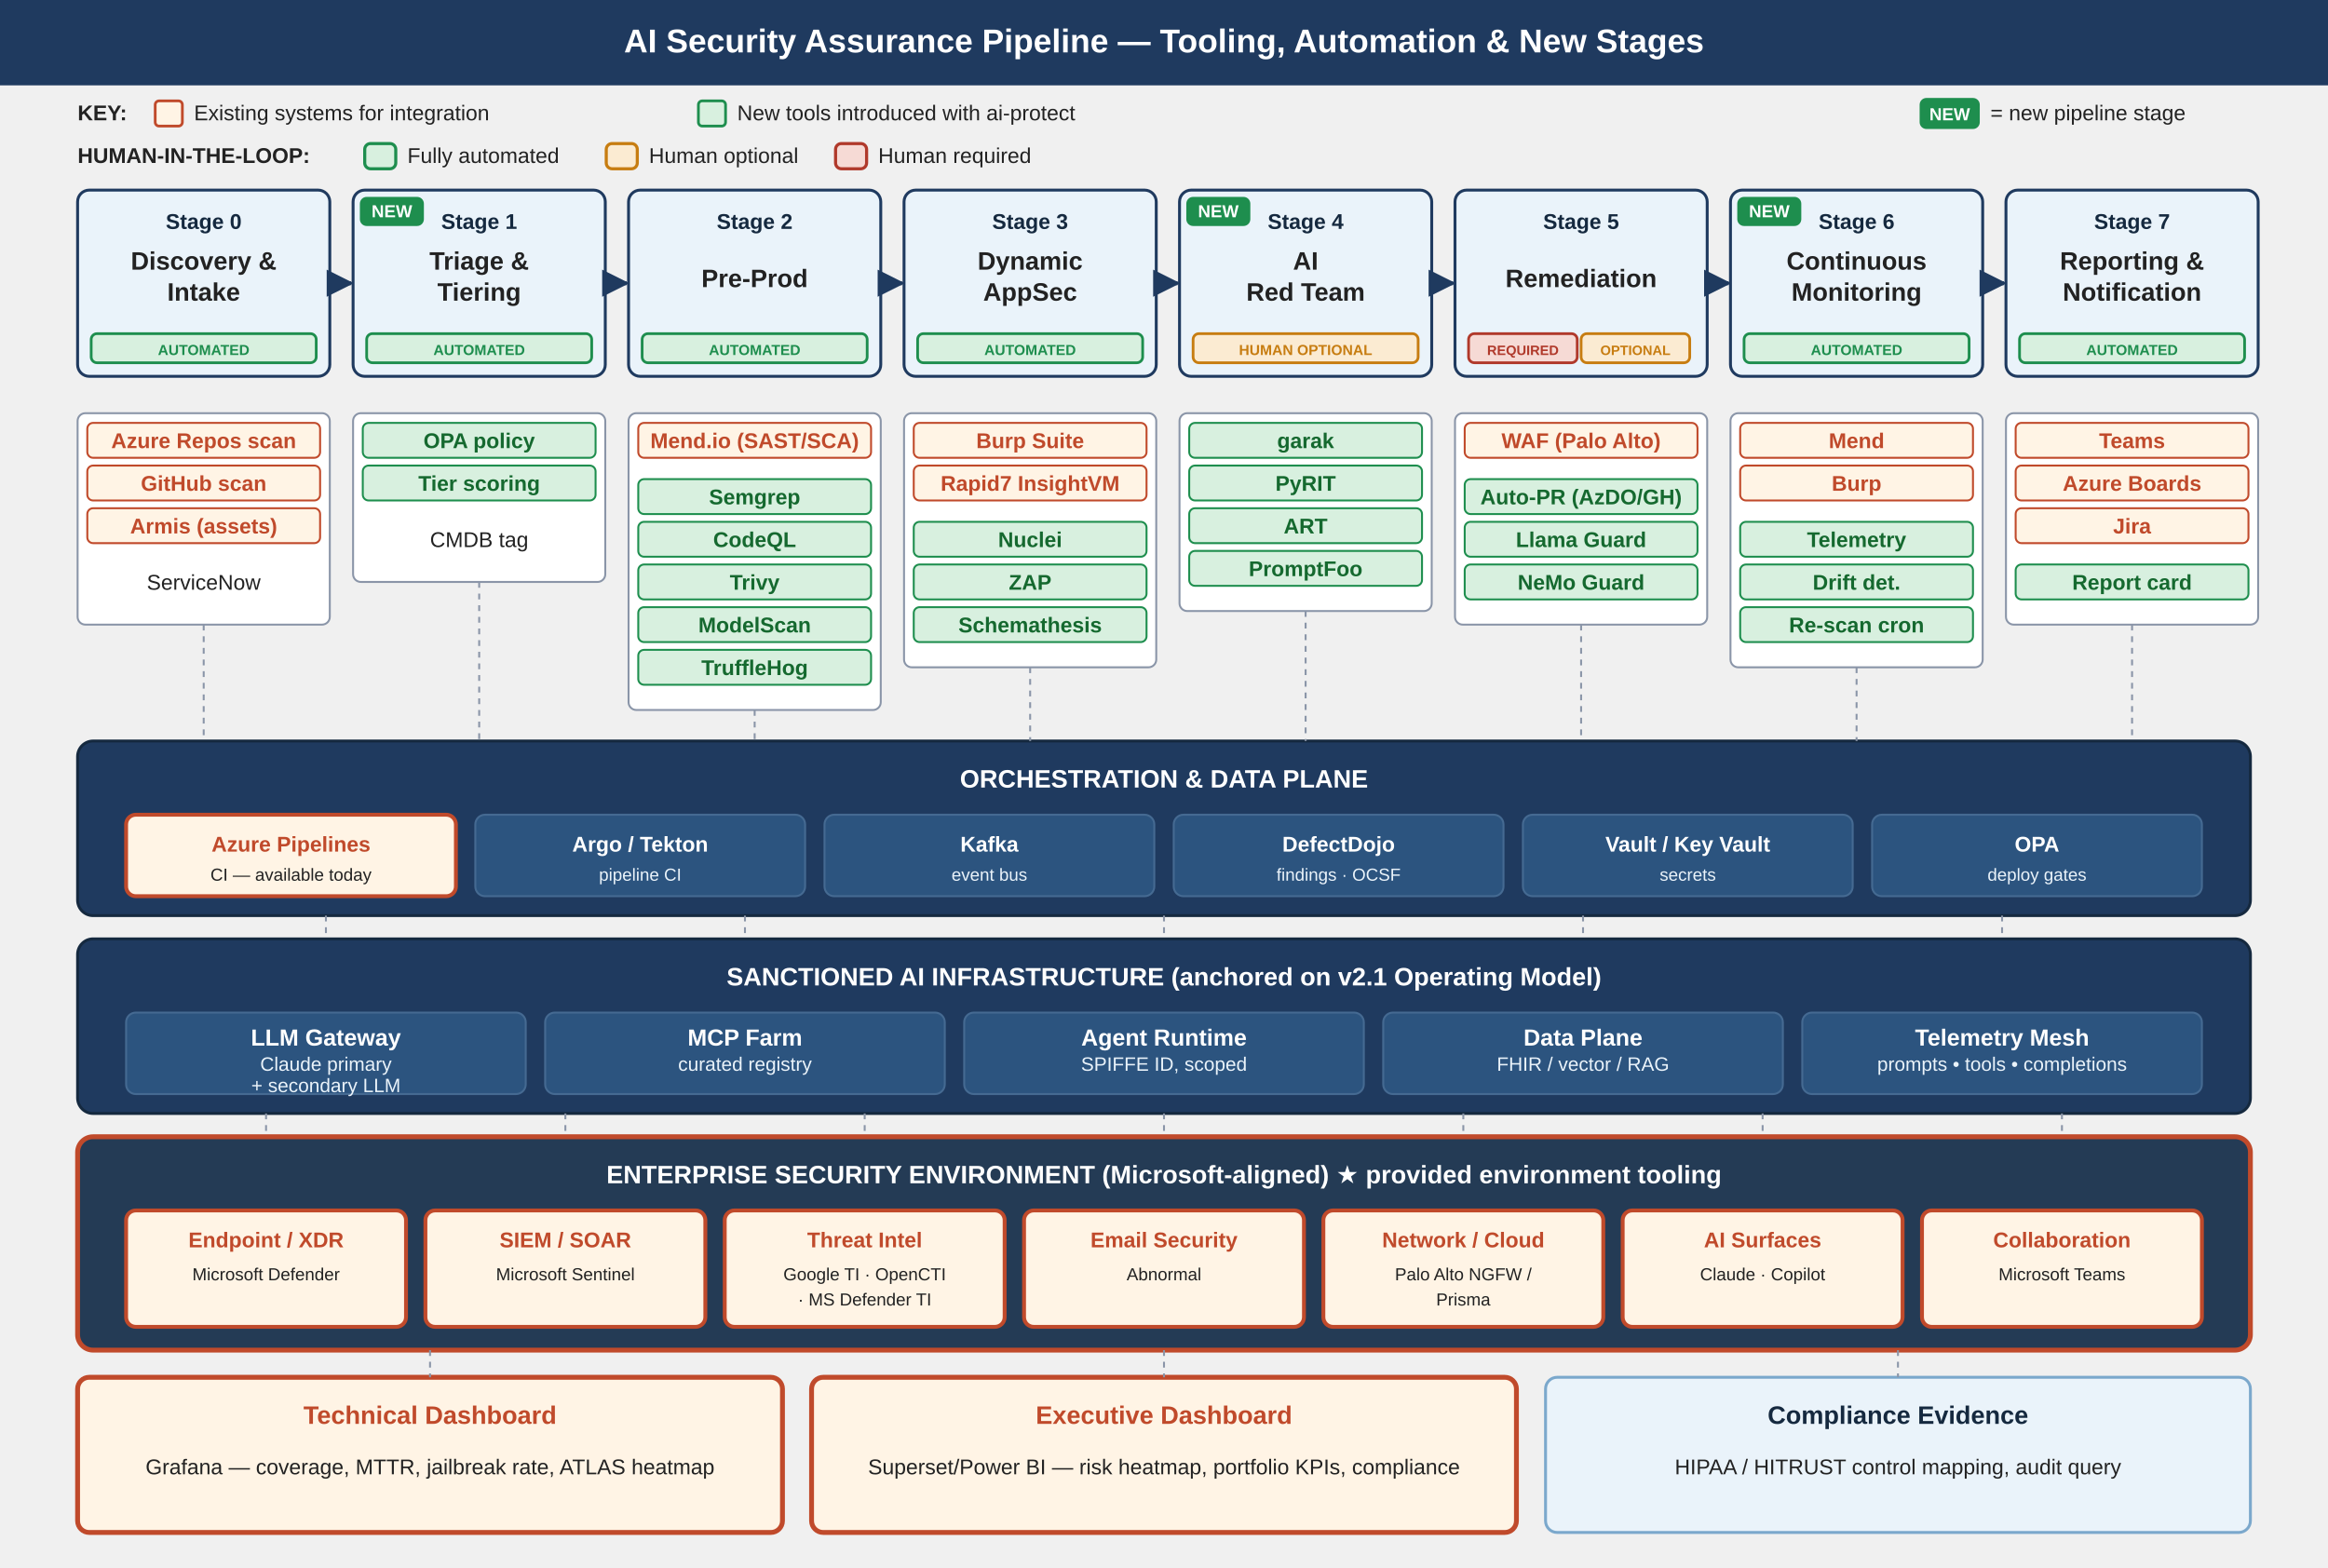
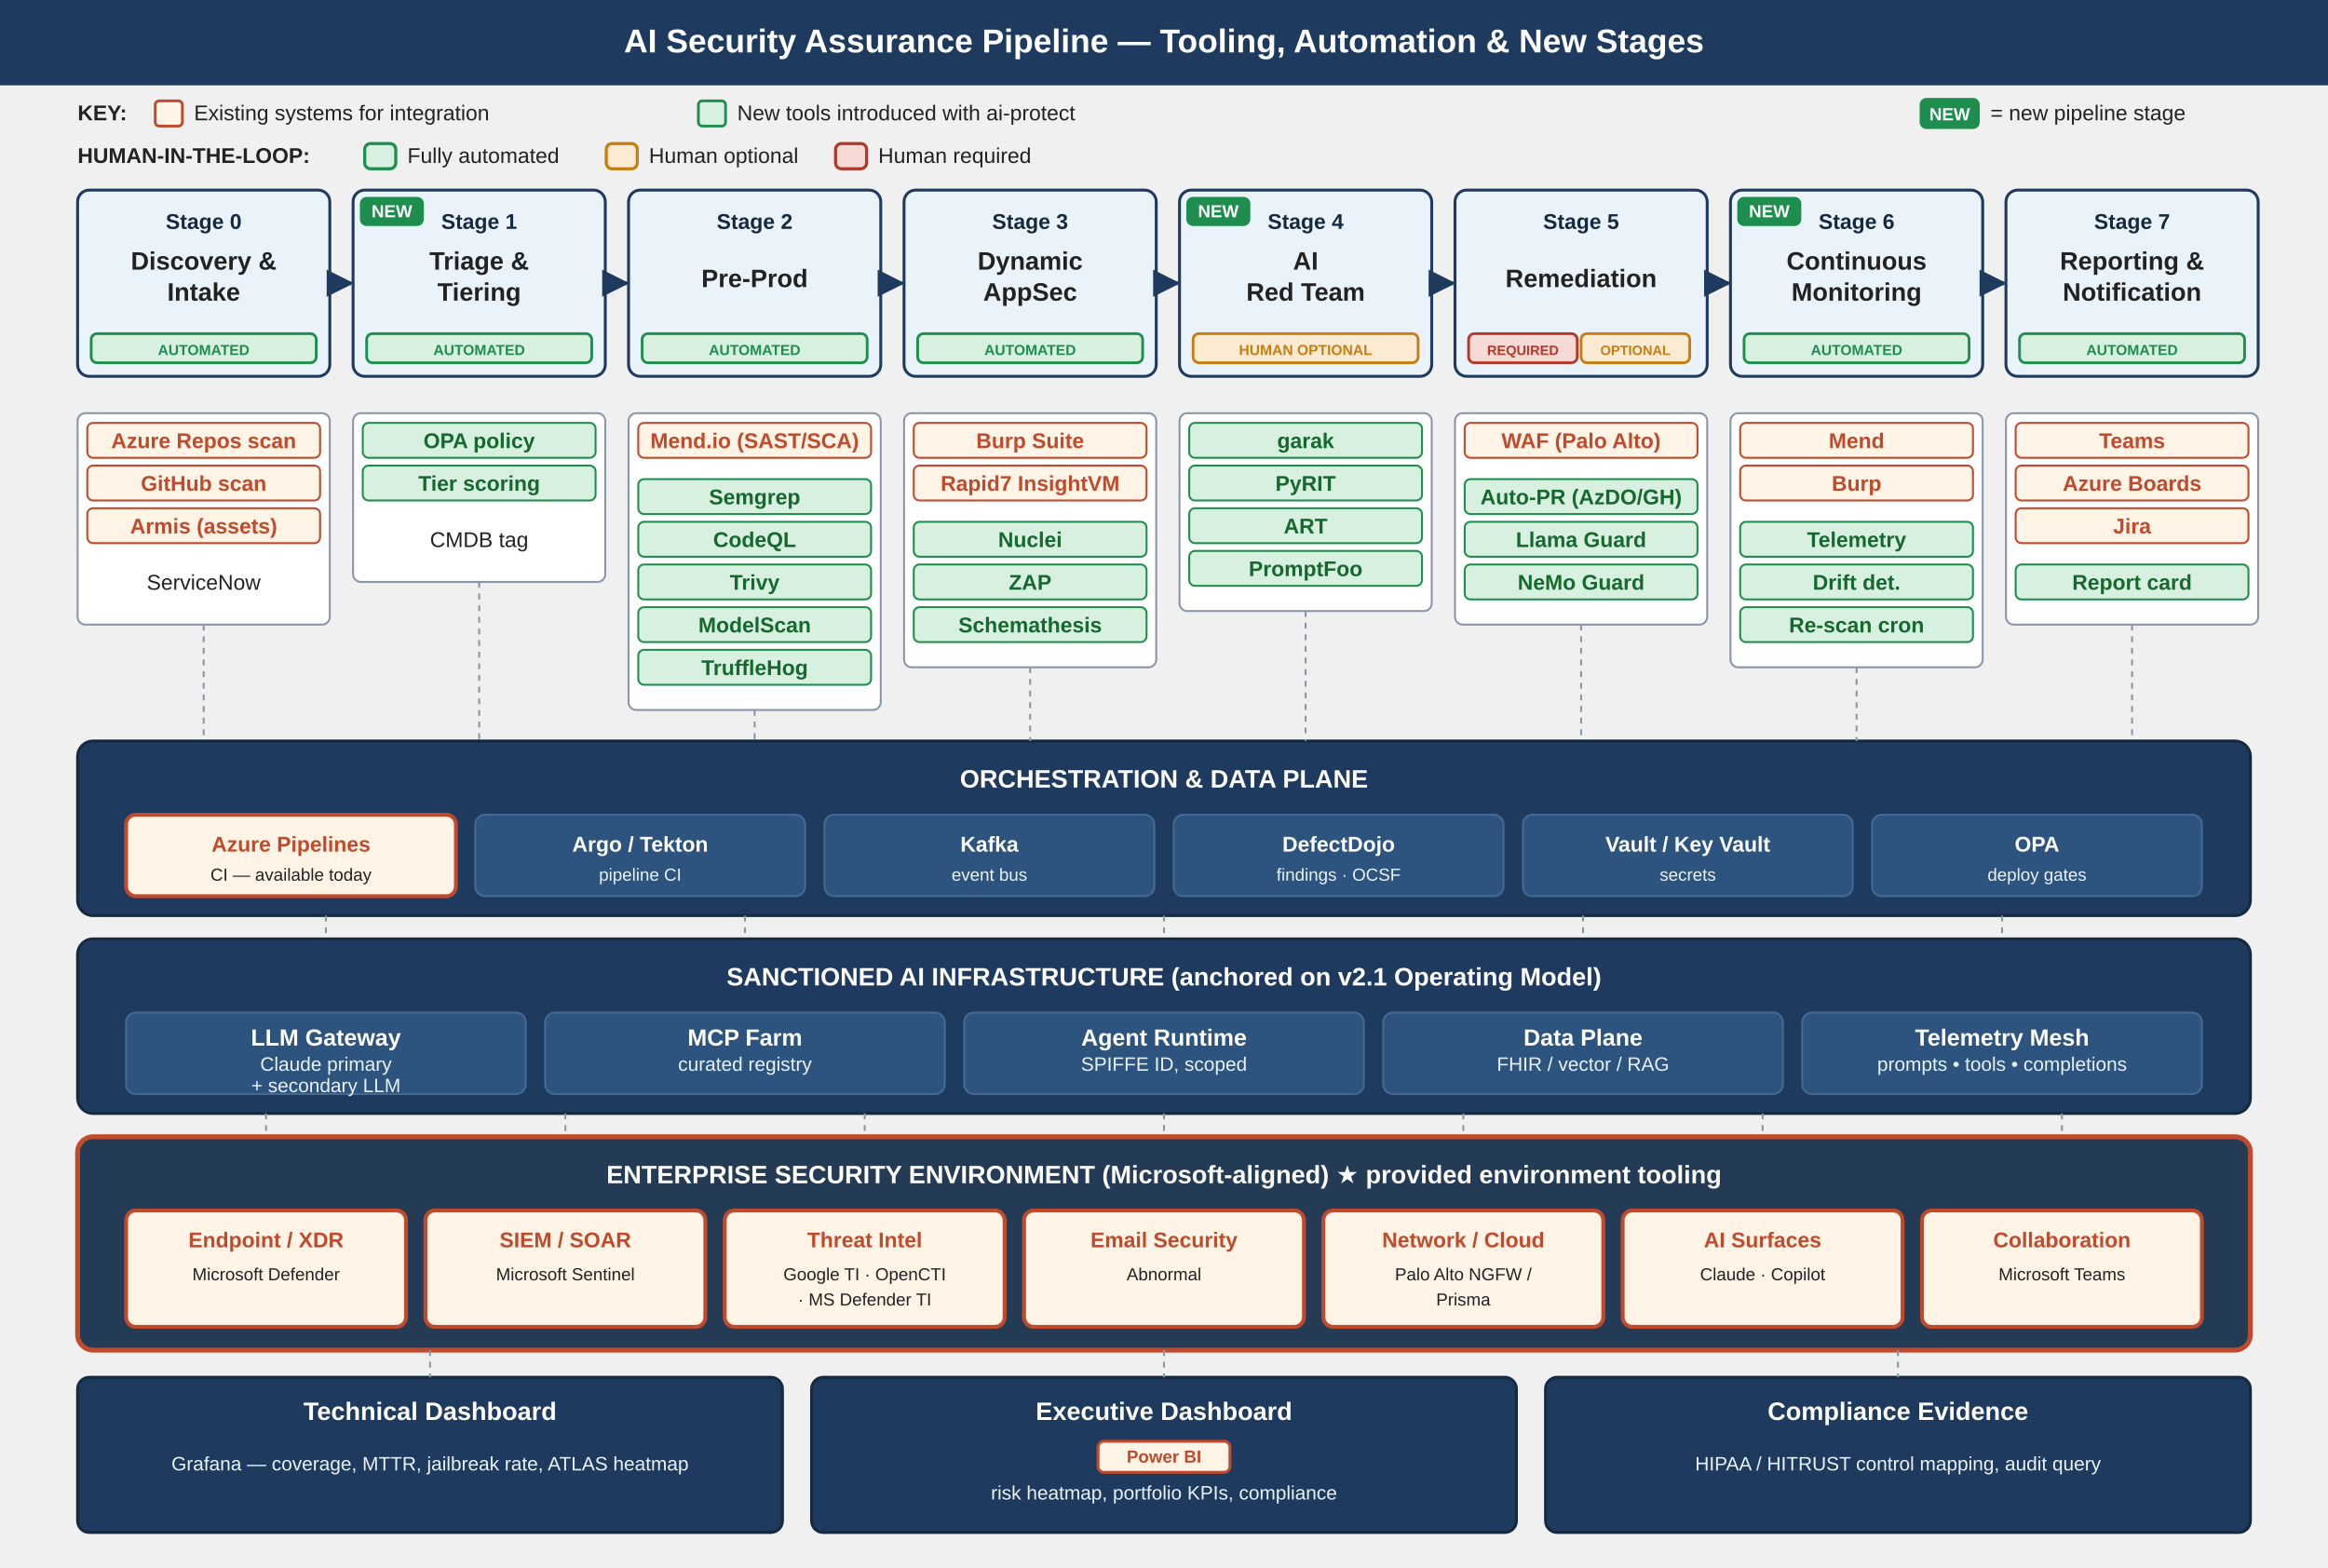
<svg xmlns="http://www.w3.org/2000/svg" width="1200" height="808" viewBox="0 0 1200 808" font-family="Arial, Helvetica, sans-serif">
  <defs>
    <marker id="arr" viewBox="0 0 10 10" refX="9" refY="5" markerWidth="7" markerHeight="7" orient="auto-start-reverse">
      <path d="M 0 0 L 10 5 L 0 10 z" fill="#1F3A5F" />
    </marker>
    <marker id="arrL" viewBox="0 0 10 10" refX="9" refY="5" markerWidth="7" markerHeight="7" orient="auto-start-reverse">
      <path d="M 0 0 L 10 5 L 0 10 z" fill="#8A95A8" />
    </marker>
    <marker id="arrA" viewBox="0 0 10 10" refX="9" refY="5" markerWidth="7" markerHeight="7" orient="auto-start-reverse">
      <path d="M 0 0 L 10 5 L 0 10 z" fill="#C04A2B" />
    </marker>
  </defs>
  <rect x="0" y="0" width="1200" height="44" fill="#1F3A5F" stroke="#1F3A5F" stroke-width="0" rx="0" ry="0" />
  <text x="600.0" y="27" font-size="17" fill="#FFFFFF" text-anchor="middle" font-weight="bold">AI Security Assurance Pipeline — Tooling, Automation &amp; New Stages</text>
  <text x="40" y="62" font-size="11" fill="#222222" text-anchor="start" font-weight="bold">KEY:</text>
  <rect x="80" y="52" width="14" height="13" fill="#FFF4E5" stroke="#C04A2B" stroke-width="1.4" rx="2" ry="2" />
  <text x="100" y="62" font-size="11" fill="#222222" text-anchor="start" font-weight="normal">Existing systems for integration</text>
  <rect x="360" y="52" width="14" height="13" fill="#D8F0DF" stroke="#1E8E4E" stroke-width="1.4" rx="2" ry="2" />
  <text x="380" y="62" font-size="11" fill="#222222" text-anchor="start" font-weight="normal">New tools introduced with ai-protect</text>
  <rect x="990" y="51" width="30" height="15" fill="#1E8E4E" stroke="#1E8E4E" stroke-width="1" rx="3" ry="3" />
  <text x="1005" y="62" font-size="9" fill="#FFFFFF" text-anchor="middle" font-weight="bold">NEW</text>
  <text x="1026" y="62" font-size="11" fill="#222222" text-anchor="start" font-weight="normal">= new pipeline stage</text>
  <text x="40" y="84" font-size="11" fill="#222222" text-anchor="start" font-weight="bold">HUMAN-IN-THE-LOOP:</text>
  <rect x="188" y="74" width="16" height="13" fill="#D8F0DF" stroke="#1E8E4E" stroke-width="1.6" rx="3" ry="3" />
  <text x="210" y="84" font-size="11" fill="#222222" text-anchor="start" font-weight="normal">Fully automated</text>
  <rect x="312.5" y="74" width="16" height="13" fill="#FBEBD2" stroke="#C77D11" stroke-width="1.6" rx="3" ry="3" />
  <text x="334.5" y="84" font-size="11" fill="#222222" text-anchor="start" font-weight="normal">Human optional</text>
  <rect x="430.7" y="74" width="16" height="13" fill="#F6DAD5" stroke="#B0392B" stroke-width="1.6" rx="3" ry="3" />
  <text x="452.7" y="84" font-size="11" fill="#222222" text-anchor="start" font-weight="normal">Human required</text>
  <rect x="40" y="98" width="130" height="96" fill="#EAF3FA" stroke="#1F3A5F" stroke-width="1.5" rx="6" ry="6" />
  <text x="105.0" y="118" font-size="11" fill="#15293F" text-anchor="middle" font-weight="bold">Stage 0</text>
  <text x="105.0" y="139" font-size="13" fill="#222222" text-anchor="middle" font-weight="bold">Discovery &amp;</text>
  <text x="105.0" y="155" font-size="13" fill="#222222" text-anchor="middle" font-weight="bold">Intake</text>
  <rect x="47.0" y="172" width="116.0" height="15" fill="#D8F0DF" stroke="#1E8E4E" stroke-width="1.4" rx="3" ry="3" />
  <text x="105.0" y="183" font-size="7.5" fill="#1E8E4E" text-anchor="middle" font-weight="bold">AUTOMATED</text>
  <line x1="171" y1="146.0" x2="181" y2="146.0" stroke="#1F3A5F" stroke-width="2" marker-end="url(#arr)" />
  <rect x="182" y="98" width="130" height="96" fill="#EAF3FA" stroke="#1F3A5F" stroke-width="1.5" rx="6" ry="6" />
  <text x="247.0" y="118" font-size="11" fill="#15293F" text-anchor="middle" font-weight="bold">Stage 1</text>
  <text x="247.0" y="139" font-size="13" fill="#222222" text-anchor="middle" font-weight="bold">Triage &amp;</text>
  <text x="247.0" y="155" font-size="13" fill="#222222" text-anchor="middle" font-weight="bold">Tiering</text>
  <rect x="186" y="102" width="32" height="14" fill="#1E8E4E" stroke="#1E8E4E" stroke-width="1" rx="3" ry="3" />
  <text x="202" y="112" font-size="9" fill="#FFFFFF" text-anchor="middle" font-weight="bold">NEW</text>
  <rect x="189.0" y="172" width="116.0" height="15" fill="#D8F0DF" stroke="#1E8E4E" stroke-width="1.4" rx="3" ry="3" />
  <text x="247.0" y="183" font-size="7.5" fill="#1E8E4E" text-anchor="middle" font-weight="bold">AUTOMATED</text>
  <line x1="313" y1="146.0" x2="323" y2="146.0" stroke="#1F3A5F" stroke-width="2" marker-end="url(#arr)" />
  <rect x="324" y="98" width="130" height="96" fill="#EAF3FA" stroke="#1F3A5F" stroke-width="1.5" rx="6" ry="6" />
  <text x="389.0" y="118" font-size="11" fill="#15293F" text-anchor="middle" font-weight="bold">Stage 2</text>
  <text x="389.0" y="148" font-size="13" fill="#222222" text-anchor="middle" font-weight="bold">Pre-Prod</text>
  <rect x="331.0" y="172" width="116.0" height="15" fill="#D8F0DF" stroke="#1E8E4E" stroke-width="1.4" rx="3" ry="3" />
  <text x="389.0" y="183" font-size="7.5" fill="#1E8E4E" text-anchor="middle" font-weight="bold">AUTOMATED</text>
  <line x1="455" y1="146.0" x2="465" y2="146.0" stroke="#1F3A5F" stroke-width="2" marker-end="url(#arr)" />
  <rect x="466" y="98" width="130" height="96" fill="#EAF3FA" stroke="#1F3A5F" stroke-width="1.5" rx="6" ry="6" />
  <text x="531.0" y="118" font-size="11" fill="#15293F" text-anchor="middle" font-weight="bold">Stage 3</text>
  <text x="531.0" y="139" font-size="13" fill="#222222" text-anchor="middle" font-weight="bold">Dynamic</text>
  <text x="531.0" y="155" font-size="13" fill="#222222" text-anchor="middle" font-weight="bold">AppSec</text>
  <rect x="473.0" y="172" width="116.0" height="15" fill="#D8F0DF" stroke="#1E8E4E" stroke-width="1.4" rx="3" ry="3" />
  <text x="531.0" y="183" font-size="7.5" fill="#1E8E4E" text-anchor="middle" font-weight="bold">AUTOMATED</text>
  <line x1="597" y1="146.0" x2="607" y2="146.0" stroke="#1F3A5F" stroke-width="2" marker-end="url(#arr)" />
  <rect x="608" y="98" width="130" height="96" fill="#EAF3FA" stroke="#1F3A5F" stroke-width="1.5" rx="6" ry="6" />
  <text x="673.0" y="118" font-size="11" fill="#15293F" text-anchor="middle" font-weight="bold">Stage 4</text>
  <text x="673.0" y="139" font-size="13" fill="#222222" text-anchor="middle" font-weight="bold">AI</text>
  <text x="673.0" y="155" font-size="13" fill="#222222" text-anchor="middle" font-weight="bold">Red Team</text>
  <rect x="612" y="102" width="32" height="14" fill="#1E8E4E" stroke="#1E8E4E" stroke-width="1" rx="3" ry="3" />
  <text x="628" y="112" font-size="9" fill="#FFFFFF" text-anchor="middle" font-weight="bold">NEW</text>
  <rect x="615.0" y="172" width="116.0" height="15" fill="#FBEBD2" stroke="#C77D11" stroke-width="1.4" rx="3" ry="3" />
  <text x="673.0" y="183" font-size="7.5" fill="#C77D11" text-anchor="middle" font-weight="bold">HUMAN OPTIONAL</text>
  <line x1="739" y1="146.0" x2="749" y2="146.0" stroke="#1F3A5F" stroke-width="2" marker-end="url(#arr)" />
  <rect x="750" y="98" width="130" height="96" fill="#EAF3FA" stroke="#1F3A5F" stroke-width="1.5" rx="6" ry="6" />
  <text x="815.0" y="118" font-size="11" fill="#15293F" text-anchor="middle" font-weight="bold">Stage 5</text>
  <text x="815.0" y="148" font-size="13" fill="#222222" text-anchor="middle" font-weight="bold">Remediation</text>
  <rect x="757.0" y="172" width="56.0" height="15" fill="#F6DAD5" stroke="#B0392B" stroke-width="1.4" rx="3" ry="3" />
  <text x="785.0" y="183" font-size="7" fill="#B0392B" text-anchor="middle" font-weight="bold">REQUIRED</text>
  <rect x="815.0" y="172" width="56.0" height="15" fill="#FBEBD2" stroke="#C77D11" stroke-width="1.4" rx="3" ry="3" />
  <text x="843.0" y="183" font-size="7" fill="#C77D11" text-anchor="middle" font-weight="bold">OPTIONAL</text>
  <line x1="881" y1="146.0" x2="891" y2="146.0" stroke="#1F3A5F" stroke-width="2" marker-end="url(#arr)" />
  <rect x="892" y="98" width="130" height="96" fill="#EAF3FA" stroke="#1F3A5F" stroke-width="1.5" rx="6" ry="6" />
  <text x="957.0" y="118" font-size="11" fill="#15293F" text-anchor="middle" font-weight="bold">Stage 6</text>
  <text x="957.0" y="139" font-size="13" fill="#222222" text-anchor="middle" font-weight="bold">Continuous</text>
  <text x="957.0" y="155" font-size="13" fill="#222222" text-anchor="middle" font-weight="bold">Monitoring</text>
  <rect x="896" y="102" width="32" height="14" fill="#1E8E4E" stroke="#1E8E4E" stroke-width="1" rx="3" ry="3" />
  <text x="912" y="112" font-size="9" fill="#FFFFFF" text-anchor="middle" font-weight="bold">NEW</text>
  <rect x="899.0" y="172" width="116.0" height="15" fill="#D8F0DF" stroke="#1E8E4E" stroke-width="1.4" rx="3" ry="3" />
  <text x="957.0" y="183" font-size="7.5" fill="#1E8E4E" text-anchor="middle" font-weight="bold">AUTOMATED</text>
  <line x1="1023" y1="146.0" x2="1033" y2="146.0" stroke="#1F3A5F" stroke-width="2" marker-end="url(#arr)" />
  <rect x="1034" y="98" width="130" height="96" fill="#EAF3FA" stroke="#1F3A5F" stroke-width="1.5" rx="6" ry="6" />
  <text x="1099.0" y="118" font-size="11" fill="#15293F" text-anchor="middle" font-weight="bold">Stage 7</text>
  <text x="1099.0" y="139" font-size="13" fill="#222222" text-anchor="middle" font-weight="bold">Reporting &amp;</text>
  <text x="1099.0" y="155" font-size="13" fill="#222222" text-anchor="middle" font-weight="bold">Notification</text>
  <rect x="1041.0" y="172" width="116.0" height="15" fill="#D8F0DF" stroke="#1E8E4E" stroke-width="1.4" rx="3" ry="3" />
  <text x="1099.0" y="183" font-size="7.5" fill="#1E8E4E" text-anchor="middle" font-weight="bold">AUTOMATED</text>
  <rect x="40" y="213" width="130" height="109" fill="#FFFFFF" stroke="#8A95A8" stroke-width="1" rx="4" ry="4" />
  <rect x="45" y="218" width="120" height="18" fill="#FFF4E5" stroke="#C04A2B" stroke-width="1" rx="3" ry="3" />
  <text x="105.0" y="231" font-size="11" fill="#C04A2B" text-anchor="middle" font-weight="bold">Azure Repos scan</text>
  <rect x="45" y="240" width="120" height="18" fill="#FFF4E5" stroke="#C04A2B" stroke-width="1" rx="3" ry="3" />
  <text x="105.0" y="253" font-size="11" fill="#C04A2B" text-anchor="middle" font-weight="bold">GitHub scan</text>
  <rect x="45" y="262" width="120" height="18" fill="#FFF4E5" stroke="#C04A2B" stroke-width="1" rx="3" ry="3" />
  <text x="105.0" y="275" font-size="11" fill="#C04A2B" text-anchor="middle" font-weight="bold">Armis (assets)</text>
  <text x="105.0" y="304" font-size="11" fill="#222222" text-anchor="middle" font-weight="normal">ServiceNow</text>
  <rect x="182" y="213" width="130" height="87" fill="#FFFFFF" stroke="#8A95A8" stroke-width="1" rx="4" ry="4" />
  <rect x="187" y="218" width="120" height="18" fill="#D8F0DF" stroke="#1E8E4E" stroke-width="1" rx="3" ry="3" />
  <text x="247.0" y="231" font-size="11" fill="#15692F" text-anchor="middle" font-weight="bold">OPA policy</text>
  <rect x="187" y="240" width="120" height="18" fill="#D8F0DF" stroke="#1E8E4E" stroke-width="1" rx="3" ry="3" />
  <text x="247.0" y="253" font-size="11" fill="#15692F" text-anchor="middle" font-weight="bold">Tier scoring</text>
  <text x="247.0" y="282" font-size="11" fill="#222222" text-anchor="middle" font-weight="normal">CMDB tag</text>
  <rect x="324" y="213" width="130" height="153" fill="#FFFFFF" stroke="#8A95A8" stroke-width="1" rx="4" ry="4" />
  <rect x="329" y="218" width="120" height="18" fill="#FFF4E5" stroke="#C04A2B" stroke-width="1" rx="3" ry="3" />
  <text x="389.0" y="231" font-size="11" fill="#C04A2B" text-anchor="middle" font-weight="bold">Mend.io (SAST/SCA)</text>
  <rect x="329" y="247" width="120" height="18" fill="#D8F0DF" stroke="#1E8E4E" stroke-width="1" rx="3" ry="3" />
  <text x="389.0" y="260" font-size="11" fill="#15692F" text-anchor="middle" font-weight="bold">Semgrep</text>
  <rect x="329" y="269" width="120" height="18" fill="#D8F0DF" stroke="#1E8E4E" stroke-width="1" rx="3" ry="3" />
  <text x="389.0" y="282" font-size="11" fill="#15692F" text-anchor="middle" font-weight="bold">CodeQL</text>
  <rect x="329" y="291" width="120" height="18" fill="#D8F0DF" stroke="#1E8E4E" stroke-width="1" rx="3" ry="3" />
  <text x="389.0" y="304" font-size="11" fill="#15692F" text-anchor="middle" font-weight="bold">Trivy</text>
  <rect x="329" y="313" width="120" height="18" fill="#D8F0DF" stroke="#1E8E4E" stroke-width="1" rx="3" ry="3" />
  <text x="389.0" y="326" font-size="11" fill="#15692F" text-anchor="middle" font-weight="bold">ModelScan</text>
  <rect x="329" y="335" width="120" height="18" fill="#D8F0DF" stroke="#1E8E4E" stroke-width="1" rx="3" ry="3" />
  <text x="389.0" y="348" font-size="11" fill="#15692F" text-anchor="middle" font-weight="bold">TruffleHog</text>
  <rect x="466" y="213" width="130" height="131" fill="#FFFFFF" stroke="#8A95A8" stroke-width="1" rx="4" ry="4" />
  <rect x="471" y="218" width="120" height="18" fill="#FFF4E5" stroke="#C04A2B" stroke-width="1" rx="3" ry="3" />
  <text x="531.0" y="231" font-size="11" fill="#C04A2B" text-anchor="middle" font-weight="bold">Burp Suite</text>
  <rect x="471" y="240" width="120" height="18" fill="#FFF4E5" stroke="#C04A2B" stroke-width="1" rx="3" ry="3" />
  <text x="531.0" y="253" font-size="11" fill="#C04A2B" text-anchor="middle" font-weight="bold">Rapid7 InsightVM</text>
  <rect x="471" y="269" width="120" height="18" fill="#D8F0DF" stroke="#1E8E4E" stroke-width="1" rx="3" ry="3" />
  <text x="531.0" y="282" font-size="11" fill="#15692F" text-anchor="middle" font-weight="bold">Nuclei</text>
  <rect x="471" y="291" width="120" height="18" fill="#D8F0DF" stroke="#1E8E4E" stroke-width="1" rx="3" ry="3" />
  <text x="531.0" y="304" font-size="11" fill="#15692F" text-anchor="middle" font-weight="bold">ZAP</text>
  <rect x="471" y="313" width="120" height="18" fill="#D8F0DF" stroke="#1E8E4E" stroke-width="1" rx="3" ry="3" />
  <text x="531.0" y="326" font-size="11" fill="#15692F" text-anchor="middle" font-weight="bold">Schemathesis</text>
  <rect x="608" y="213" width="130" height="102" fill="#FFFFFF" stroke="#8A95A8" stroke-width="1" rx="4" ry="4" />
  <rect x="613" y="218" width="120" height="18" fill="#D8F0DF" stroke="#1E8E4E" stroke-width="1" rx="3" ry="3" />
  <text x="673.0" y="231" font-size="11" fill="#15692F" text-anchor="middle" font-weight="bold">garak</text>
  <rect x="613" y="240" width="120" height="18" fill="#D8F0DF" stroke="#1E8E4E" stroke-width="1" rx="3" ry="3" />
  <text x="673.0" y="253" font-size="11" fill="#15692F" text-anchor="middle" font-weight="bold">PyRIT</text>
  <rect x="613" y="262" width="120" height="18" fill="#D8F0DF" stroke="#1E8E4E" stroke-width="1" rx="3" ry="3" />
  <text x="673.0" y="275" font-size="11" fill="#15692F" text-anchor="middle" font-weight="bold">ART</text>
  <rect x="613" y="284" width="120" height="18" fill="#D8F0DF" stroke="#1E8E4E" stroke-width="1" rx="3" ry="3" />
  <text x="673.0" y="297" font-size="11" fill="#15692F" text-anchor="middle" font-weight="bold">PromptFoo</text>
  <rect x="750" y="213" width="130" height="109" fill="#FFFFFF" stroke="#8A95A8" stroke-width="1" rx="4" ry="4" />
  <rect x="755" y="218" width="120" height="18" fill="#FFF4E5" stroke="#C04A2B" stroke-width="1" rx="3" ry="3" />
  <text x="815.0" y="231" font-size="11" fill="#C04A2B" text-anchor="middle" font-weight="bold">WAF (Palo Alto)</text>
  <rect x="755" y="247" width="120" height="18" fill="#D8F0DF" stroke="#1E8E4E" stroke-width="1" rx="3" ry="3" />
  <text x="815.0" y="260" font-size="11" fill="#15692F" text-anchor="middle" font-weight="bold">Auto-PR (AzDO/GH)</text>
  <rect x="755" y="269" width="120" height="18" fill="#D8F0DF" stroke="#1E8E4E" stroke-width="1" rx="3" ry="3" />
  <text x="815.0" y="282" font-size="11" fill="#15692F" text-anchor="middle" font-weight="bold">Llama Guard</text>
  <rect x="755" y="291" width="120" height="18" fill="#D8F0DF" stroke="#1E8E4E" stroke-width="1" rx="3" ry="3" />
  <text x="815.0" y="304" font-size="11" fill="#15692F" text-anchor="middle" font-weight="bold">NeMo Guard</text>
  <rect x="892" y="213" width="130" height="131" fill="#FFFFFF" stroke="#8A95A8" stroke-width="1" rx="4" ry="4" />
  <rect x="897" y="218" width="120" height="18" fill="#FFF4E5" stroke="#C04A2B" stroke-width="1" rx="3" ry="3" />
  <text x="957.0" y="231" font-size="11" fill="#C04A2B" text-anchor="middle" font-weight="bold">Mend</text>
  <rect x="897" y="240" width="120" height="18" fill="#FFF4E5" stroke="#C04A2B" stroke-width="1" rx="3" ry="3" />
  <text x="957.0" y="253" font-size="11" fill="#C04A2B" text-anchor="middle" font-weight="bold">Burp</text>
  <rect x="897" y="269" width="120" height="18" fill="#D8F0DF" stroke="#1E8E4E" stroke-width="1" rx="3" ry="3" />
  <text x="957.0" y="282" font-size="11" fill="#15692F" text-anchor="middle" font-weight="bold">Telemetry</text>
  <rect x="897" y="291" width="120" height="18" fill="#D8F0DF" stroke="#1E8E4E" stroke-width="1" rx="3" ry="3" />
  <text x="957.0" y="304" font-size="11" fill="#15692F" text-anchor="middle" font-weight="bold">Drift det.</text>
  <rect x="897" y="313" width="120" height="18" fill="#D8F0DF" stroke="#1E8E4E" stroke-width="1" rx="3" ry="3" />
  <text x="957.0" y="326" font-size="11" fill="#15692F" text-anchor="middle" font-weight="bold">Re-scan cron</text>
  <rect x="1034" y="213" width="130" height="109" fill="#FFFFFF" stroke="#8A95A8" stroke-width="1" rx="4" ry="4" />
  <rect x="1039" y="218" width="120" height="18" fill="#FFF4E5" stroke="#C04A2B" stroke-width="1" rx="3" ry="3" />
  <text x="1099.0" y="231" font-size="11" fill="#C04A2B" text-anchor="middle" font-weight="bold">Teams</text>
  <rect x="1039" y="240" width="120" height="18" fill="#FFF4E5" stroke="#C04A2B" stroke-width="1" rx="3" ry="3" />
  <text x="1099.0" y="253" font-size="11" fill="#C04A2B" text-anchor="middle" font-weight="bold">Azure Boards</text>
  <rect x="1039" y="262" width="120" height="18" fill="#FFF4E5" stroke="#C04A2B" stroke-width="1" rx="3" ry="3" />
  <text x="1099.0" y="275" font-size="11" fill="#C04A2B" text-anchor="middle" font-weight="bold">Jira</text>
  <rect x="1039" y="291" width="120" height="18" fill="#D8F0DF" stroke="#1E8E4E" stroke-width="1" rx="3" ry="3" />
  <text x="1099.0" y="304" font-size="11" fill="#15692F" text-anchor="middle" font-weight="bold">Report card</text>
  <rect x="40" y="382" width="1120" height="90" fill="#1F3A5F" stroke="#15293F" stroke-width="1.5" rx="8" ry="8" />
  <text x="600.0" y="406" font-size="13" fill="#FFFFFF" text-anchor="middle" font-weight="bold">ORCHESTRATION &amp; DATA PLANE</text>
  <rect x="65.0" y="420" width="170.0" height="42" fill="#FFF4E5" stroke="#C04A2B" stroke-width="2" rx="5" ry="5" />
  <text x="150.0" y="439" font-size="11" fill="#C04A2B" text-anchor="middle" font-weight="bold">Azure Pipelines</text>
  <text x="150.0" y="454" font-size="9" fill="#222222" text-anchor="middle" font-weight="normal">CI — available today</text>
  <rect x="245.0" y="420" width="170.0" height="42" fill="#2C547F" stroke="#456A92" stroke-width="1" rx="5" ry="5" />
  <text x="330.0" y="439" font-size="11" fill="#FFFFFF" text-anchor="middle" font-weight="bold">Argo / Tekton</text>
  <text x="330.0" y="454" font-size="9" fill="#EAF3FA" text-anchor="middle" font-weight="normal">pipeline CI</text>
  <rect x="425.0" y="420" width="170.0" height="42" fill="#2C547F" stroke="#456A92" stroke-width="1" rx="5" ry="5" />
  <text x="510.0" y="439" font-size="11" fill="#FFFFFF" text-anchor="middle" font-weight="bold">Kafka</text>
  <text x="510.0" y="454" font-size="9" fill="#EAF3FA" text-anchor="middle" font-weight="normal">event bus</text>
  <rect x="605.0" y="420" width="170.0" height="42" fill="#2C547F" stroke="#456A92" stroke-width="1" rx="5" ry="5" />
  <text x="690.0" y="439" font-size="11" fill="#FFFFFF" text-anchor="middle" font-weight="bold">DefectDojo</text>
  <text x="690.0" y="454" font-size="9" fill="#EAF3FA" text-anchor="middle" font-weight="normal">findings · OCSF</text>
  <rect x="785.0" y="420" width="170.0" height="42" fill="#2C547F" stroke="#456A92" stroke-width="1" rx="5" ry="5" />
  <text x="870.0" y="439" font-size="11" fill="#FFFFFF" text-anchor="middle" font-weight="bold">Vault / Key Vault</text>
  <text x="870.0" y="454" font-size="9" fill="#EAF3FA" text-anchor="middle" font-weight="normal">secrets</text>
  <rect x="965.0" y="420" width="170.0" height="42" fill="#2C547F" stroke="#456A92" stroke-width="1" rx="5" ry="5" />
  <text x="1050.0" y="439" font-size="11" fill="#FFFFFF" text-anchor="middle" font-weight="bold">OPA</text>
  <text x="1050.0" y="454" font-size="9" fill="#EAF3FA" text-anchor="middle" font-weight="normal">deploy gates</text>
  <rect x="40" y="484" width="1120" height="90" fill="#1F3A5F" stroke="#15293F" stroke-width="1.5" rx="8" ry="8" />
  <text x="600.0" y="508" font-size="13" fill="#FFFFFF" text-anchor="middle" font-weight="bold">SANCTIONED AI INFRASTRUCTURE  (anchored on v2.1 Operating Model)</text>
  <rect x="65.0" y="522" width="206.0" height="42" fill="#2C547F" stroke="#456A92" stroke-width="1" rx="5" ry="5" />
  <text x="168.0" y="539" font-size="12" fill="#FFFFFF" text-anchor="middle" font-weight="bold">LLM Gateway</text>
  <text x="168.0" y="552" font-size="10" fill="#EAF3FA" text-anchor="middle" font-weight="normal">Claude primary</text>
  <text x="168.0" y="563" font-size="10" fill="#EAF3FA" text-anchor="middle" font-weight="normal">+ secondary LLM</text>
  <rect x="281.0" y="522" width="206.0" height="42" fill="#2C547F" stroke="#456A92" stroke-width="1" rx="5" ry="5" />
  <text x="384.0" y="539" font-size="12" fill="#FFFFFF" text-anchor="middle" font-weight="bold">MCP Farm</text>
  <text x="384.0" y="552" font-size="10" fill="#EAF3FA" text-anchor="middle" font-weight="normal">curated registry</text>
  <rect x="497.0" y="522" width="206.0" height="42" fill="#2C547F" stroke="#456A92" stroke-width="1" rx="5" ry="5" />
  <text x="600.0" y="539" font-size="12" fill="#FFFFFF" text-anchor="middle" font-weight="bold">Agent Runtime</text>
  <text x="600.0" y="552" font-size="10" fill="#EAF3FA" text-anchor="middle" font-weight="normal">SPIFFE ID, scoped</text>
  <rect x="713.0" y="522" width="206.0" height="42" fill="#2C547F" stroke="#456A92" stroke-width="1" rx="5" ry="5" />
  <text x="816.0" y="539" font-size="12" fill="#FFFFFF" text-anchor="middle" font-weight="bold">Data Plane</text>
  <text x="816.0" y="552" font-size="10" fill="#EAF3FA" text-anchor="middle" font-weight="normal">FHIR / vector / RAG</text>
  <rect x="929.0" y="522" width="206.0" height="42" fill="#2C547F" stroke="#456A92" stroke-width="1" rx="5" ry="5" />
  <text x="1032.0" y="539" font-size="12" fill="#FFFFFF" text-anchor="middle" font-weight="bold">Telemetry Mesh</text>
  <text x="1032.0" y="552" font-size="10" fill="#EAF3FA" text-anchor="middle" font-weight="normal">prompts • tools • completions</text>
  <rect x="40" y="586" width="1120" height="110" fill="#243B55" stroke="#C04A2B" stroke-width="2.5" rx="8" ry="8" />
  <text x="600.0" y="610" font-size="13" fill="#FFFFFF" text-anchor="middle" font-weight="bold">ENTERPRISE SECURITY ENVIRONMENT  (Microsoft-aligned)   ★ provided environment tooling</text>
  <rect x="65.0" y="624" width="144.286" height="60" fill="#FFF4E5" stroke="#C04A2B" stroke-width="2" rx="5" ry="5" />
  <text x="137.143" y="643" font-size="11" fill="#C04A2B" text-anchor="middle" font-weight="bold">Endpoint / XDR</text>
  <text x="137.143" y="660" font-size="9" fill="#222222" text-anchor="middle" font-weight="normal">Microsoft Defender</text>
  <rect x="219.286" y="624" width="144.286" height="60" fill="#FFF4E5" stroke="#C04A2B" stroke-width="2" rx="5" ry="5" />
  <text x="291.429" y="643" font-size="11" fill="#C04A2B" text-anchor="middle" font-weight="bold">SIEM / SOAR</text>
  <text x="291.429" y="660" font-size="9" fill="#222222" text-anchor="middle" font-weight="normal">Microsoft Sentinel</text>
  <rect x="373.571" y="624" width="144.286" height="60" fill="#FFF4E5" stroke="#C04A2B" stroke-width="2" rx="5" ry="5" />
  <text x="445.714" y="643" font-size="11" fill="#C04A2B" text-anchor="middle" font-weight="bold">Threat Intel</text>
  <text x="445.714" y="660" font-size="9" fill="#222222" text-anchor="middle" font-weight="normal">Google TI · OpenCTI</text>
  <text x="445.714" y="673" font-size="9" fill="#222222" text-anchor="middle" font-weight="normal">· MS Defender TI</text>
  <rect x="527.857" y="624" width="144.286" height="60" fill="#FFF4E5" stroke="#C04A2B" stroke-width="2" rx="5" ry="5" />
  <text x="600.0" y="643" font-size="11" fill="#C04A2B" text-anchor="middle" font-weight="bold">Email Security</text>
  <text x="600.0" y="660" font-size="9" fill="#222222" text-anchor="middle" font-weight="normal">Abnormal</text>
  <rect x="682.143" y="624" width="144.286" height="60" fill="#FFF4E5" stroke="#C04A2B" stroke-width="2" rx="5" ry="5" />
  <text x="754.286" y="643" font-size="11" fill="#C04A2B" text-anchor="middle" font-weight="bold">Network / Cloud</text>
  <text x="754.286" y="660" font-size="9" fill="#222222" text-anchor="middle" font-weight="normal">Palo Alto NGFW /</text>
  <text x="754.286" y="673" font-size="9" fill="#222222" text-anchor="middle" font-weight="normal">Prisma</text>
  <rect x="836.429" y="624" width="144.286" height="60" fill="#FFF4E5" stroke="#C04A2B" stroke-width="2" rx="5" ry="5" />
  <text x="908.571" y="643" font-size="11" fill="#C04A2B" text-anchor="middle" font-weight="bold">AI Surfaces</text>
  <text x="908.571" y="660" font-size="9" fill="#222222" text-anchor="middle" font-weight="normal">Claude · Copilot</text>
  <rect x="990.714" y="624" width="144.286" height="60" fill="#FFF4E5" stroke="#C04A2B" stroke-width="2" rx="5" ry="5" />
  <text x="1062.857" y="643" font-size="11" fill="#C04A2B" text-anchor="middle" font-weight="bold">Collaboration</text>
  <text x="1062.857" y="660" font-size="9" fill="#222222" text-anchor="middle" font-weight="normal">Microsoft Teams</text>
-   <rect x="40.0" y="710" width="363.333" height="80" fill="#FFF4E5" stroke="#C04A2B" stroke-width="2.5" rx="6" ry="6" />
-   <text x="221.667" y="734" font-size="13" fill="#C04A2B" text-anchor="middle" font-weight="bold">Technical Dashboard</text>
-   <text x="221.667" y="760" font-size="11" fill="#222222" text-anchor="middle" font-weight="normal">Grafana — coverage, MTTR, jailbreak rate, ATLAS heatmap</text>
-   <rect x="418.333" y="710" width="363.333" height="80" fill="#FFF4E5" stroke="#C04A2B" stroke-width="2.5" rx="6" ry="6" />
-   <text x="600.0" y="734" font-size="13" fill="#C04A2B" text-anchor="middle" font-weight="bold">Executive Dashboard</text>
-   <text x="600.0" y="760" font-size="11" fill="#222222" text-anchor="middle" font-weight="normal">Superset/Power BI — risk heatmap, portfolio KPIs, compliance</text>
-   <rect x="796.667" y="710" width="363.333" height="80" fill="#EAF3FA" stroke="#7BA8CC" stroke-width="1.5" rx="6" ry="6" />
-   <text x="978.333" y="734" font-size="13" fill="#15293F" text-anchor="middle" font-weight="bold">Compliance Evidence</text>
-   <text x="978.333" y="760" font-size="11" fill="#222222" text-anchor="middle" font-weight="normal">HIPAA / HITRUST control mapping, audit query</text>
+   <rect x="40.0" y="710" width="363.333" height="80" fill="#1F3A5F" stroke="#15293F" stroke-width="1.5" rx="6" ry="6" />
+   <text x="221.667" y="732" font-size="13" fill="#FFFFFF" text-anchor="middle" font-weight="bold">Technical Dashboard</text>
+   <text x="221.667" y="758" font-size="10" fill="#EAF3FA" text-anchor="middle" font-weight="normal">Grafana — coverage, MTTR, jailbreak rate, ATLAS heatmap</text>
+   <rect x="418.333" y="710" width="363.333" height="80" fill="#1F3A5F" stroke="#15293F" stroke-width="1.5" rx="6" ry="6" />
+   <text x="600.0" y="732" font-size="13" fill="#FFFFFF" text-anchor="middle" font-weight="bold">Executive Dashboard</text>
+   <rect x="566.0" y="743" width="68" height="16" fill="#FFF4E5" stroke="#C04A2B" stroke-width="1.5" rx="3" ry="3" />
+   <text x="600.0" y="754" font-size="9" fill="#C04A2B" text-anchor="middle" font-weight="bold">Power BI</text>
+   <text x="600.0" y="773" font-size="10" fill="#EAF3FA" text-anchor="middle" font-weight="normal">risk heatmap, portfolio KPIs, compliance</text>
+   <rect x="796.667" y="710" width="363.333" height="80" fill="#1F3A5F" stroke="#15293F" stroke-width="1.5" rx="6" ry="6" />
+   <text x="978.333" y="732" font-size="13" fill="#FFFFFF" text-anchor="middle" font-weight="bold">Compliance Evidence</text>
+   <text x="978.333" y="758" font-size="10" fill="#EAF3FA" text-anchor="middle" font-weight="normal">HIPAA / HITRUST control mapping, audit query</text>
  <line x1="105.0" y1="322" x2="105.0" y2="382" stroke="#8A95A8" stroke-width="1" stroke-dasharray="3 3" />
  <line x1="247.0" y1="300" x2="247.0" y2="382" stroke="#8A95A8" stroke-width="1" stroke-dasharray="3 3" />
  <line x1="389.0" y1="366" x2="389.0" y2="382" stroke="#8A95A8" stroke-width="1" stroke-dasharray="3 3" />
  <line x1="531.0" y1="344" x2="531.0" y2="382" stroke="#8A95A8" stroke-width="1" stroke-dasharray="3 3" />
  <line x1="673.0" y1="315" x2="673.0" y2="382" stroke="#8A95A8" stroke-width="1" stroke-dasharray="3 3" />
  <line x1="815.0" y1="322" x2="815.0" y2="382" stroke="#8A95A8" stroke-width="1" stroke-dasharray="3 3" />
  <line x1="957.0" y1="344" x2="957.0" y2="382" stroke="#8A95A8" stroke-width="1" stroke-dasharray="3 3" />
  <line x1="1099.0" y1="322" x2="1099.0" y2="382" stroke="#8A95A8" stroke-width="1" stroke-dasharray="3 3" />
  <line x1="168.0" y1="472" x2="168.0" y2="484" stroke="#8A95A8" stroke-width="1" stroke-dasharray="3 3" />
  <line x1="384.0" y1="472" x2="384.0" y2="484" stroke="#8A95A8" stroke-width="1" stroke-dasharray="3 3" />
  <line x1="600.0" y1="472" x2="600.0" y2="484" stroke="#8A95A8" stroke-width="1" stroke-dasharray="3 3" />
  <line x1="816.0" y1="472" x2="816.0" y2="484" stroke="#8A95A8" stroke-width="1" stroke-dasharray="3 3" />
  <line x1="1032.0" y1="472" x2="1032.0" y2="484" stroke="#8A95A8" stroke-width="1" stroke-dasharray="3 3" />
  <line x1="137.143" y1="574" x2="137.143" y2="586" stroke="#8A95A8" stroke-width="1" stroke-dasharray="3 3" />
  <line x1="291.429" y1="574" x2="291.429" y2="586" stroke="#8A95A8" stroke-width="1" stroke-dasharray="3 3" />
  <line x1="445.714" y1="574" x2="445.714" y2="586" stroke="#8A95A8" stroke-width="1" stroke-dasharray="3 3" />
  <line x1="600.0" y1="574" x2="600.0" y2="586" stroke="#8A95A8" stroke-width="1" stroke-dasharray="3 3" />
  <line x1="754.286" y1="574" x2="754.286" y2="586" stroke="#8A95A8" stroke-width="1" stroke-dasharray="3 3" />
  <line x1="908.571" y1="574" x2="908.571" y2="586" stroke="#8A95A8" stroke-width="1" stroke-dasharray="3 3" />
  <line x1="1062.857" y1="574" x2="1062.857" y2="586" stroke="#8A95A8" stroke-width="1" stroke-dasharray="3 3" />
  <line x1="221.667" y1="696" x2="221.667" y2="710" stroke="#8A95A8" stroke-width="1" stroke-dasharray="3 3" />
  <line x1="600.0" y1="696" x2="600.0" y2="710" stroke="#8A95A8" stroke-width="1" stroke-dasharray="3 3" />
  <line x1="978.333" y1="696" x2="978.333" y2="710" stroke="#8A95A8" stroke-width="1" stroke-dasharray="3 3" />
</svg>
